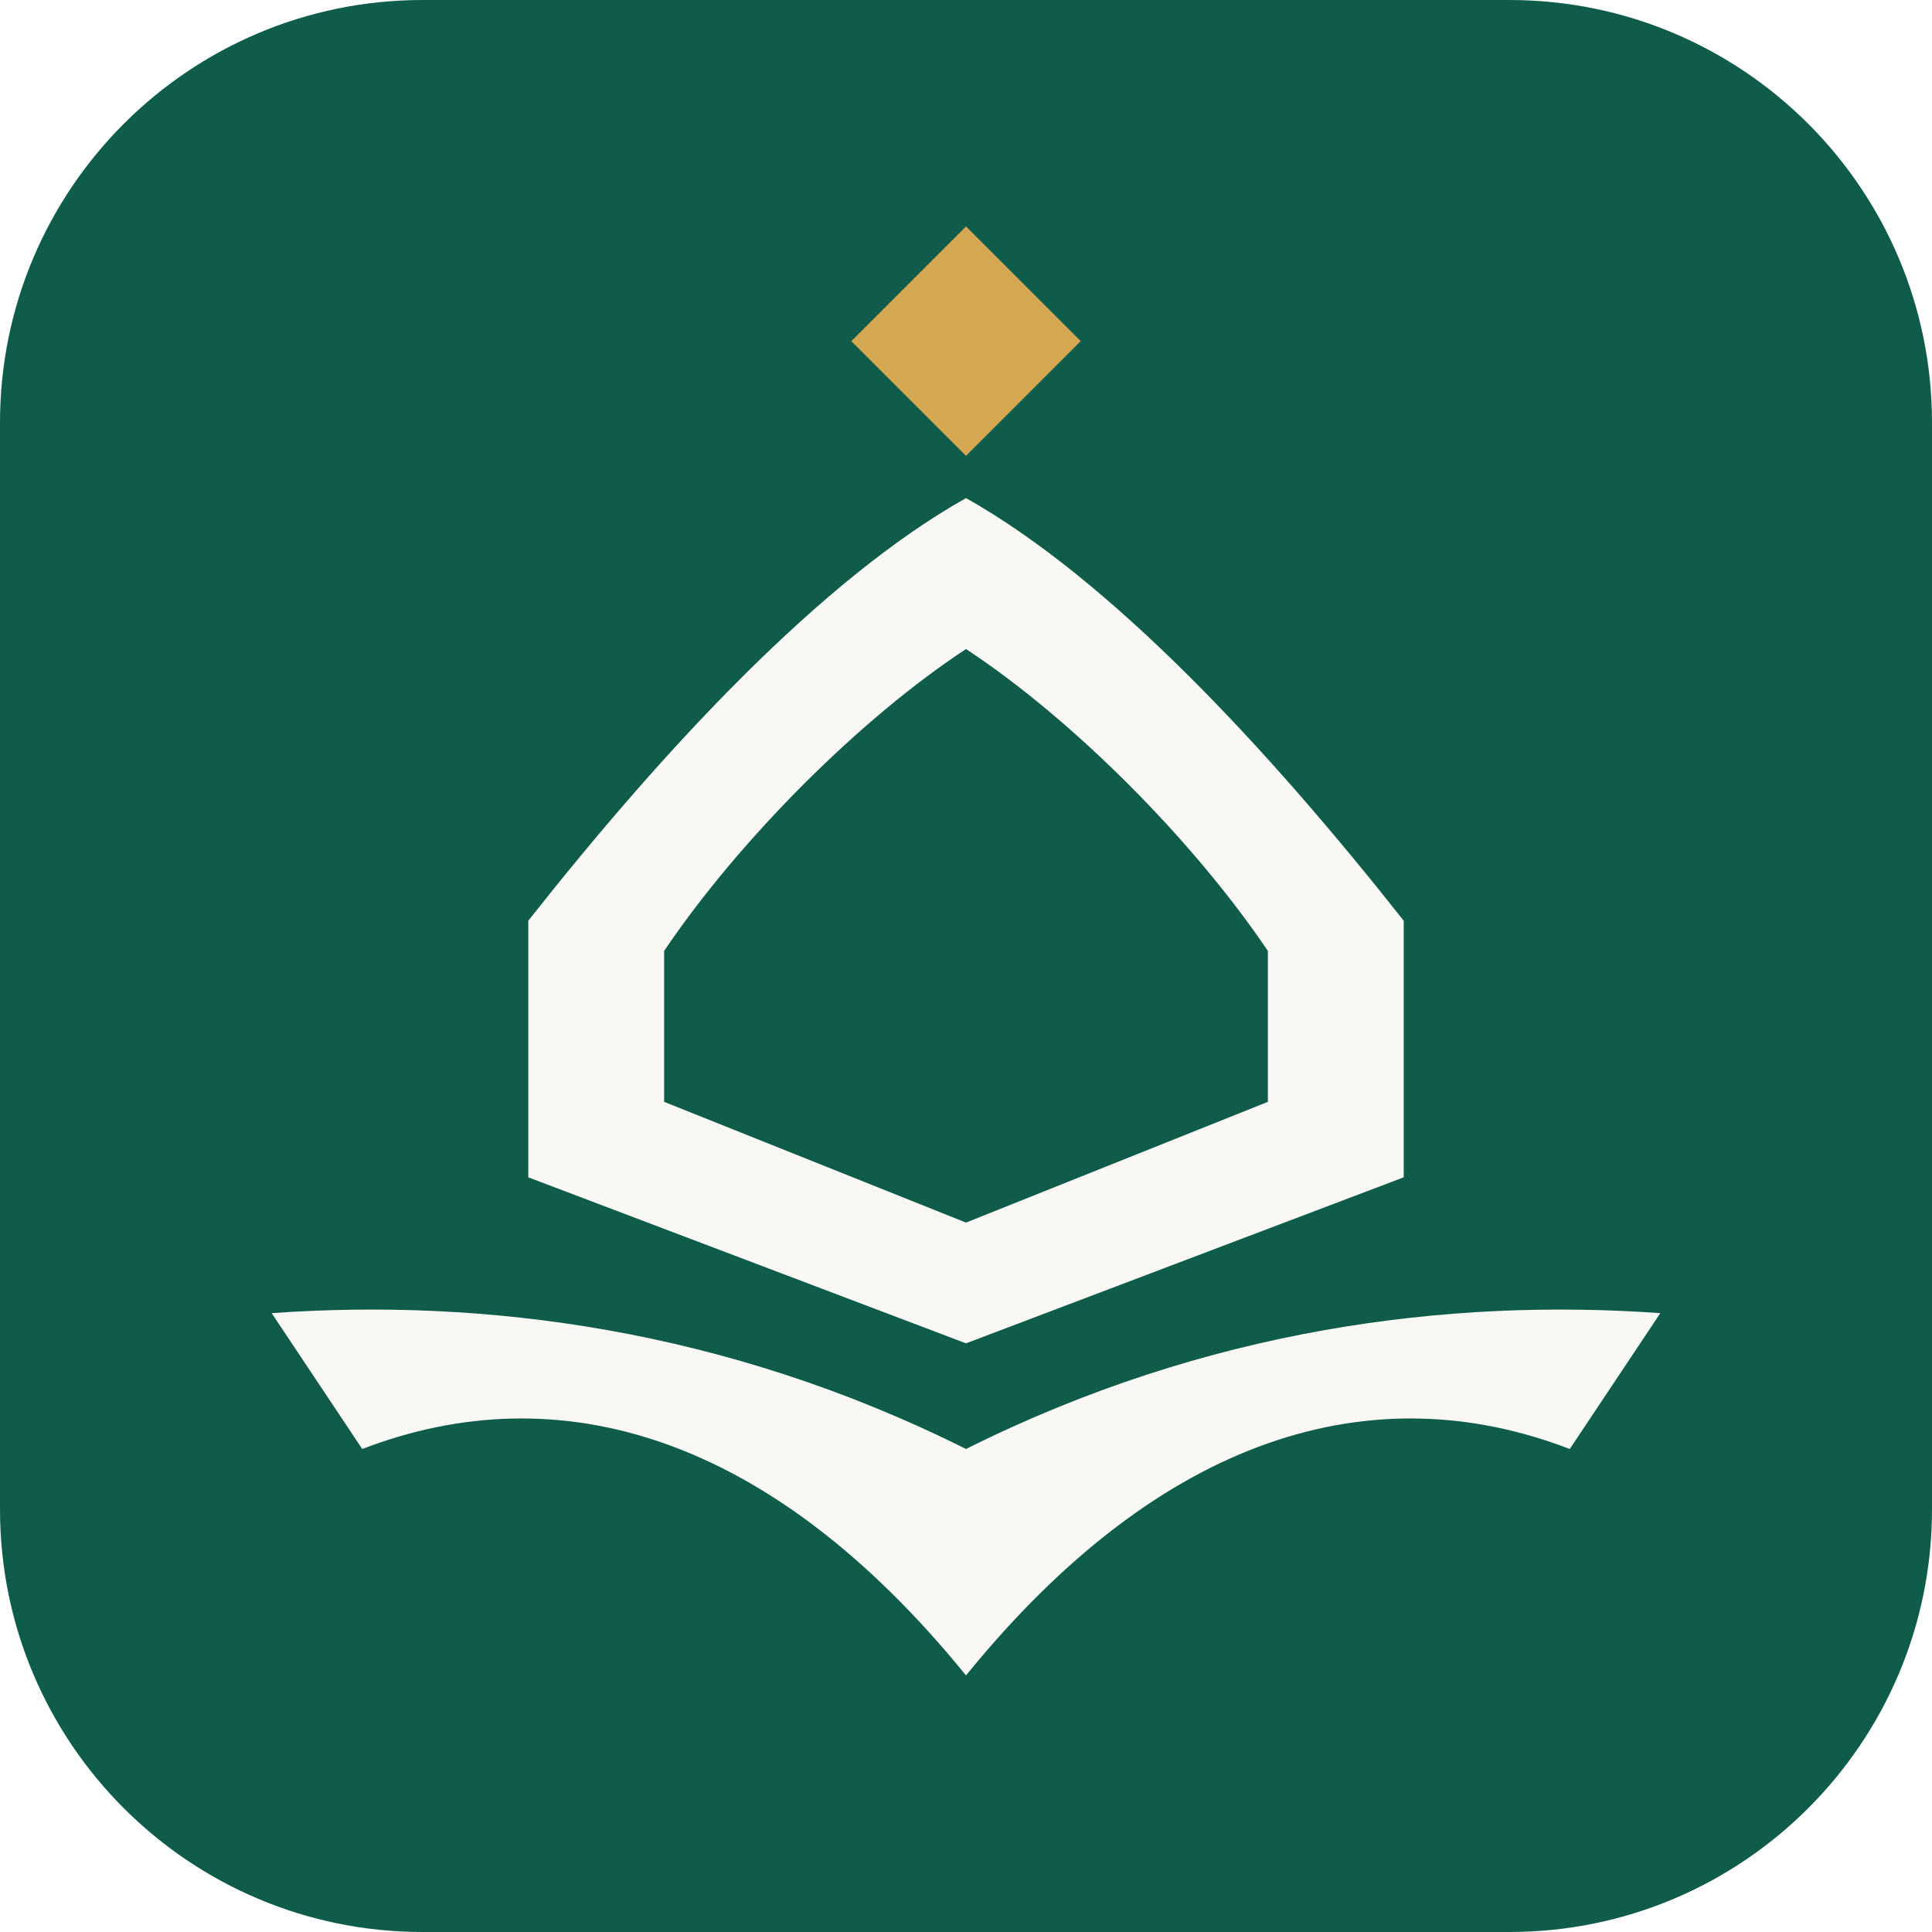
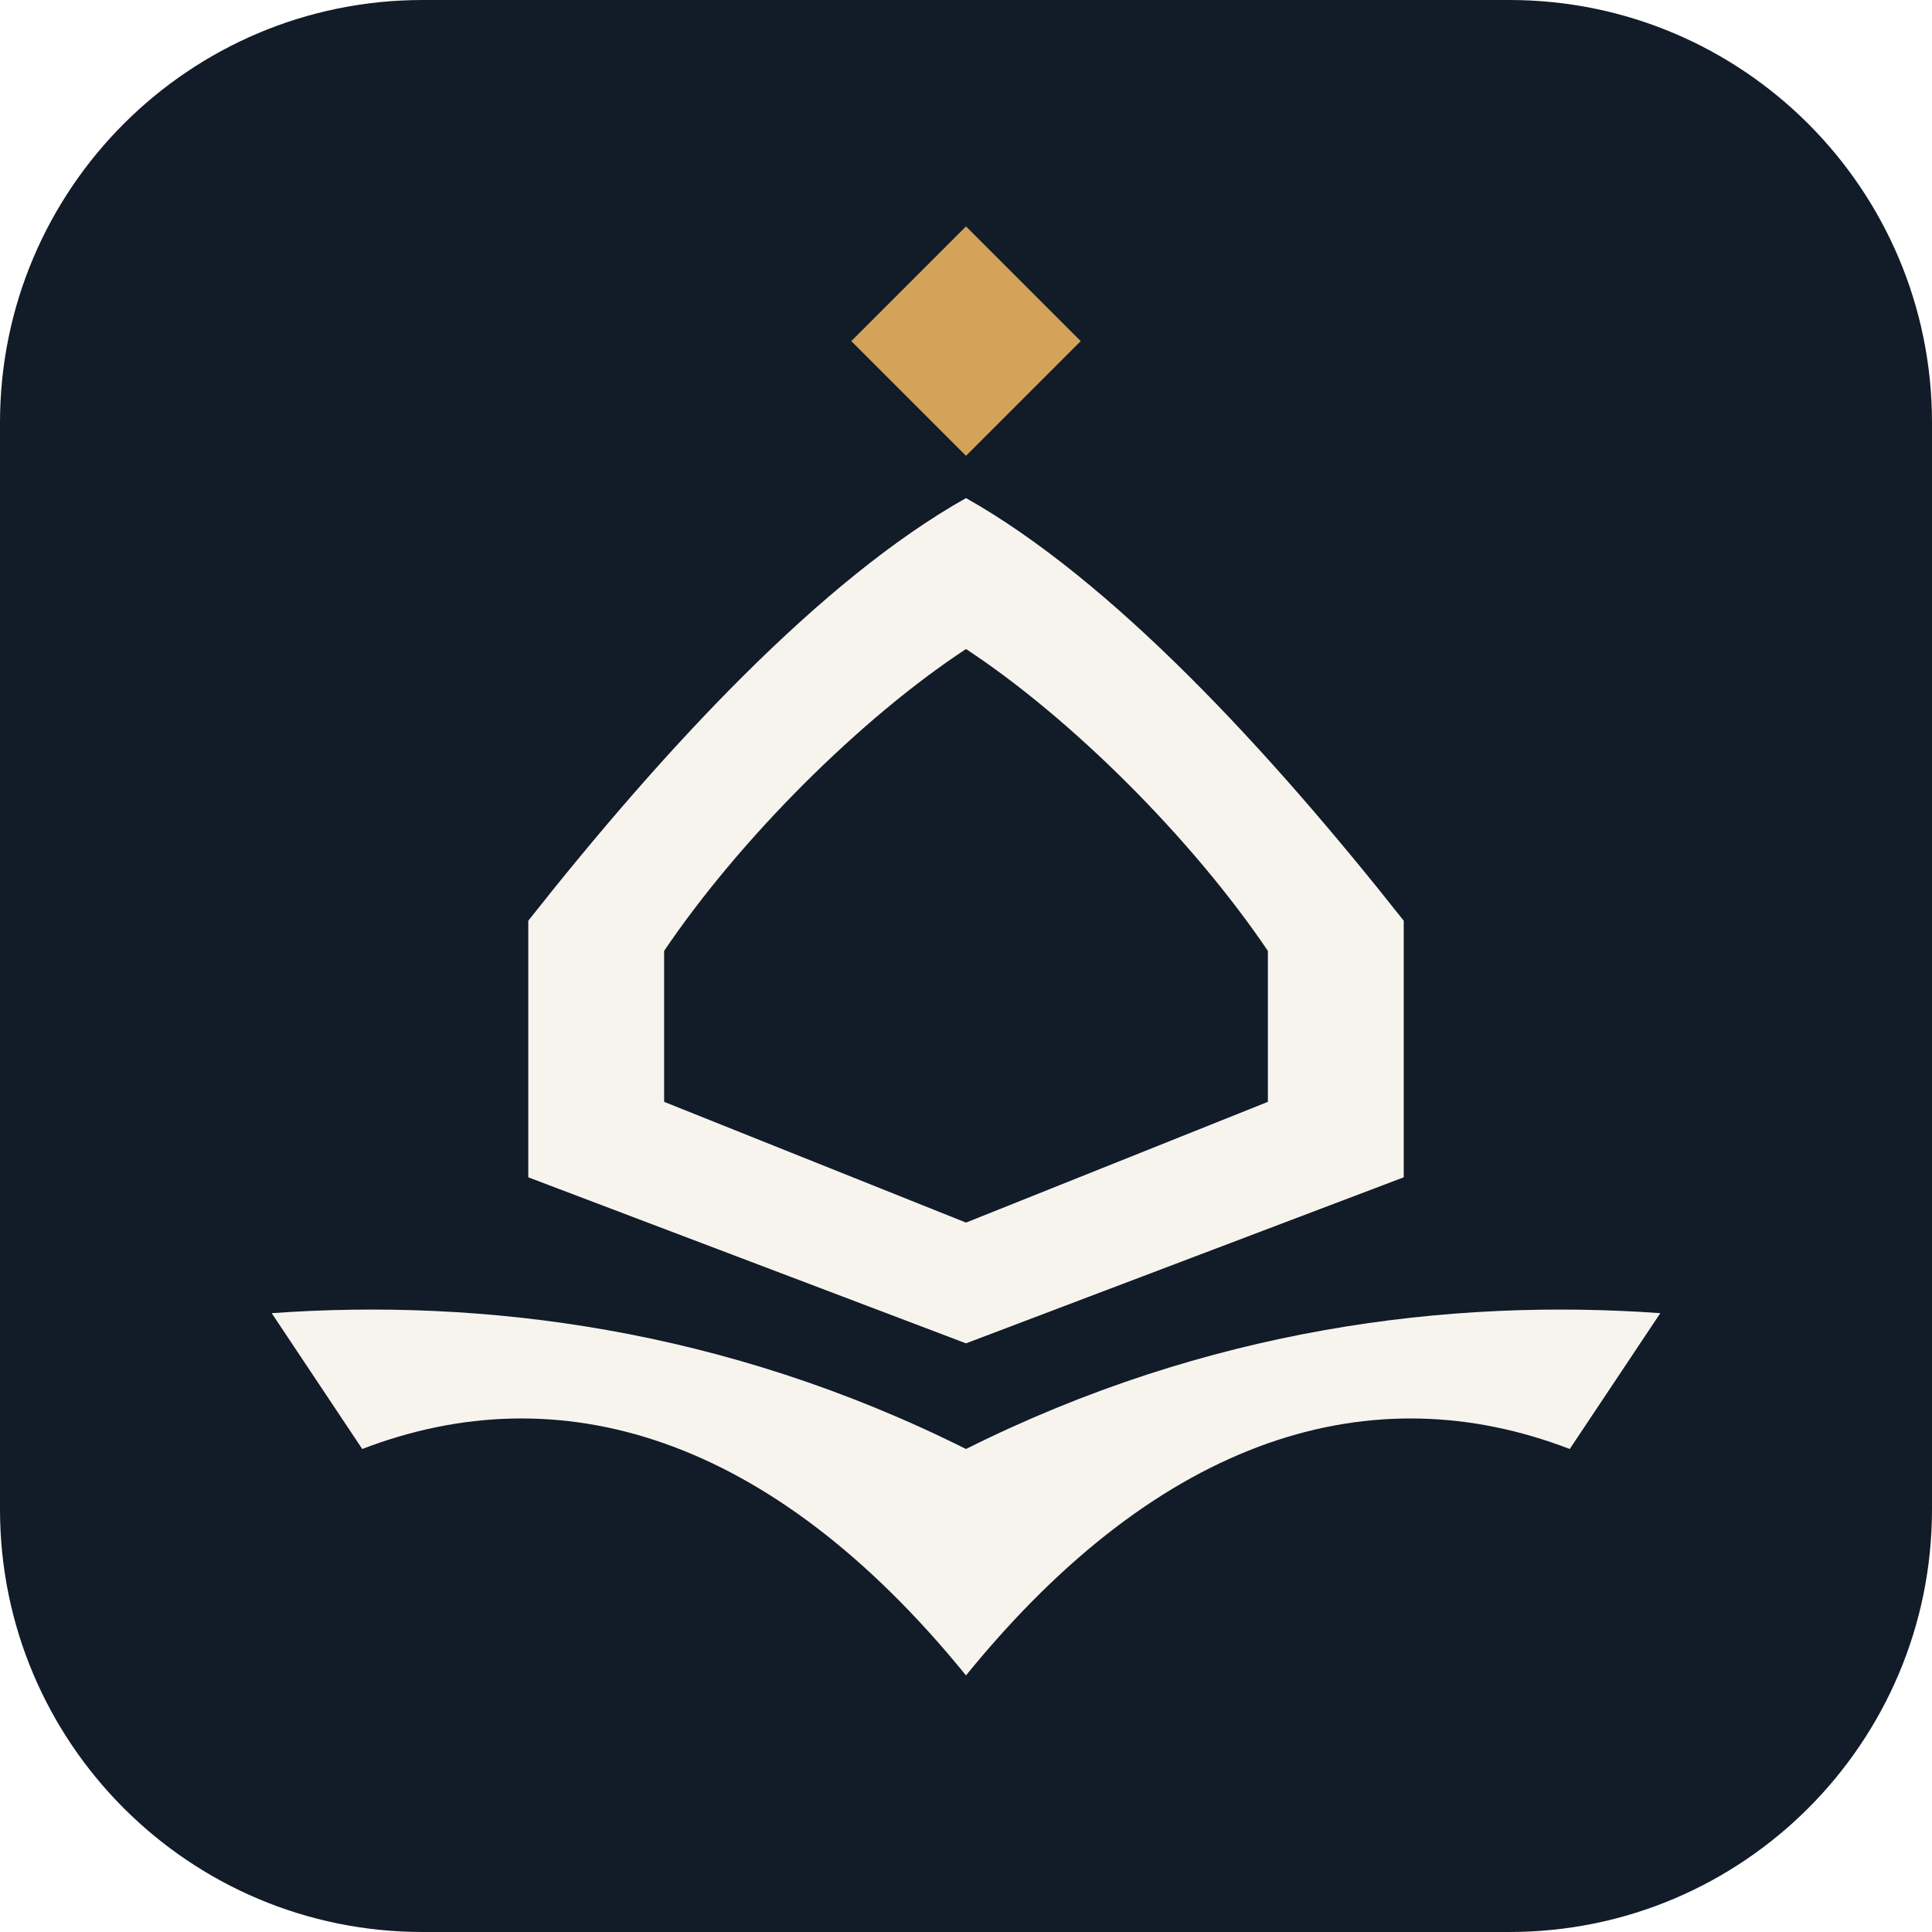
<svg xmlns="http://www.w3.org/2000/svg" viewBox="0 0 64 64" width="64" height="64">
-   <rect width="64" height="64" rx="14" fill="#0F5C4A" />
-   <polygon points="32,7.5 35.8,11.3 32,15.1 28.2,11.3" fill="#D4A853" />
-   <path fill="#FAF8F4" fill-rule="evenodd" d="M 32,16.5        C 27.2,19.2 22,24.8 17.5,30.5        L 17.5,39        L 32,44.5        L 46.5,39        L 46.5,30.5        C 42,24.8 36.8,19.2 32,16.5 Z        M 32,21.5        C 35.5,23.8 39.5,27.8 42,31.5        L 42,36.5        L 32,40.5        L 22,36.5        L 22,31.5        C 24.5,27.8 28.5,23.8 32,21.5 Z" />
-   <path fill="#FAF8F4" d="M 32,48        C 24,44 16,43 9,43.5        L 12,48        C 18.5,45.5 25.5,47.5 32,55.5        C 38.5,47.5 45.5,45.5 52,48        L 55,43.5        C 48,43 40,44 32,48 Z" />
+   <rect width="64" height="64" rx="14" fill="#121B28" />
+   <polygon points="32,7.5 35.8,11.3 32,15.1 28.2,11.3" fill="#D4A359" />
+   <path fill="#F7F4EE" fill-rule="evenodd" d="M 32,16.5        C 27.2,19.2 22,24.8 17.5,30.5        L 17.5,39        L 32,44.5        L 46.5,39        L 46.5,30.5        C 42,24.8 36.8,19.2 32,16.5 Z        M 32,21.5        C 35.5,23.8 39.5,27.8 42,31.5        L 42,36.5        L 32,40.5        L 22,36.5        L 22,31.5        C 24.5,27.8 28.5,23.8 32,21.5 Z" />
+   <path fill="#F7F4EE" d="M 32,48        C 24,44 16,43 9,43.5        L 12,48        C 18.5,45.5 25.5,47.5 32,55.5        C 38.5,47.5 45.5,45.5 52,48        L 55,43.5        C 48,43 40,44 32,48 Z" />
</svg>
